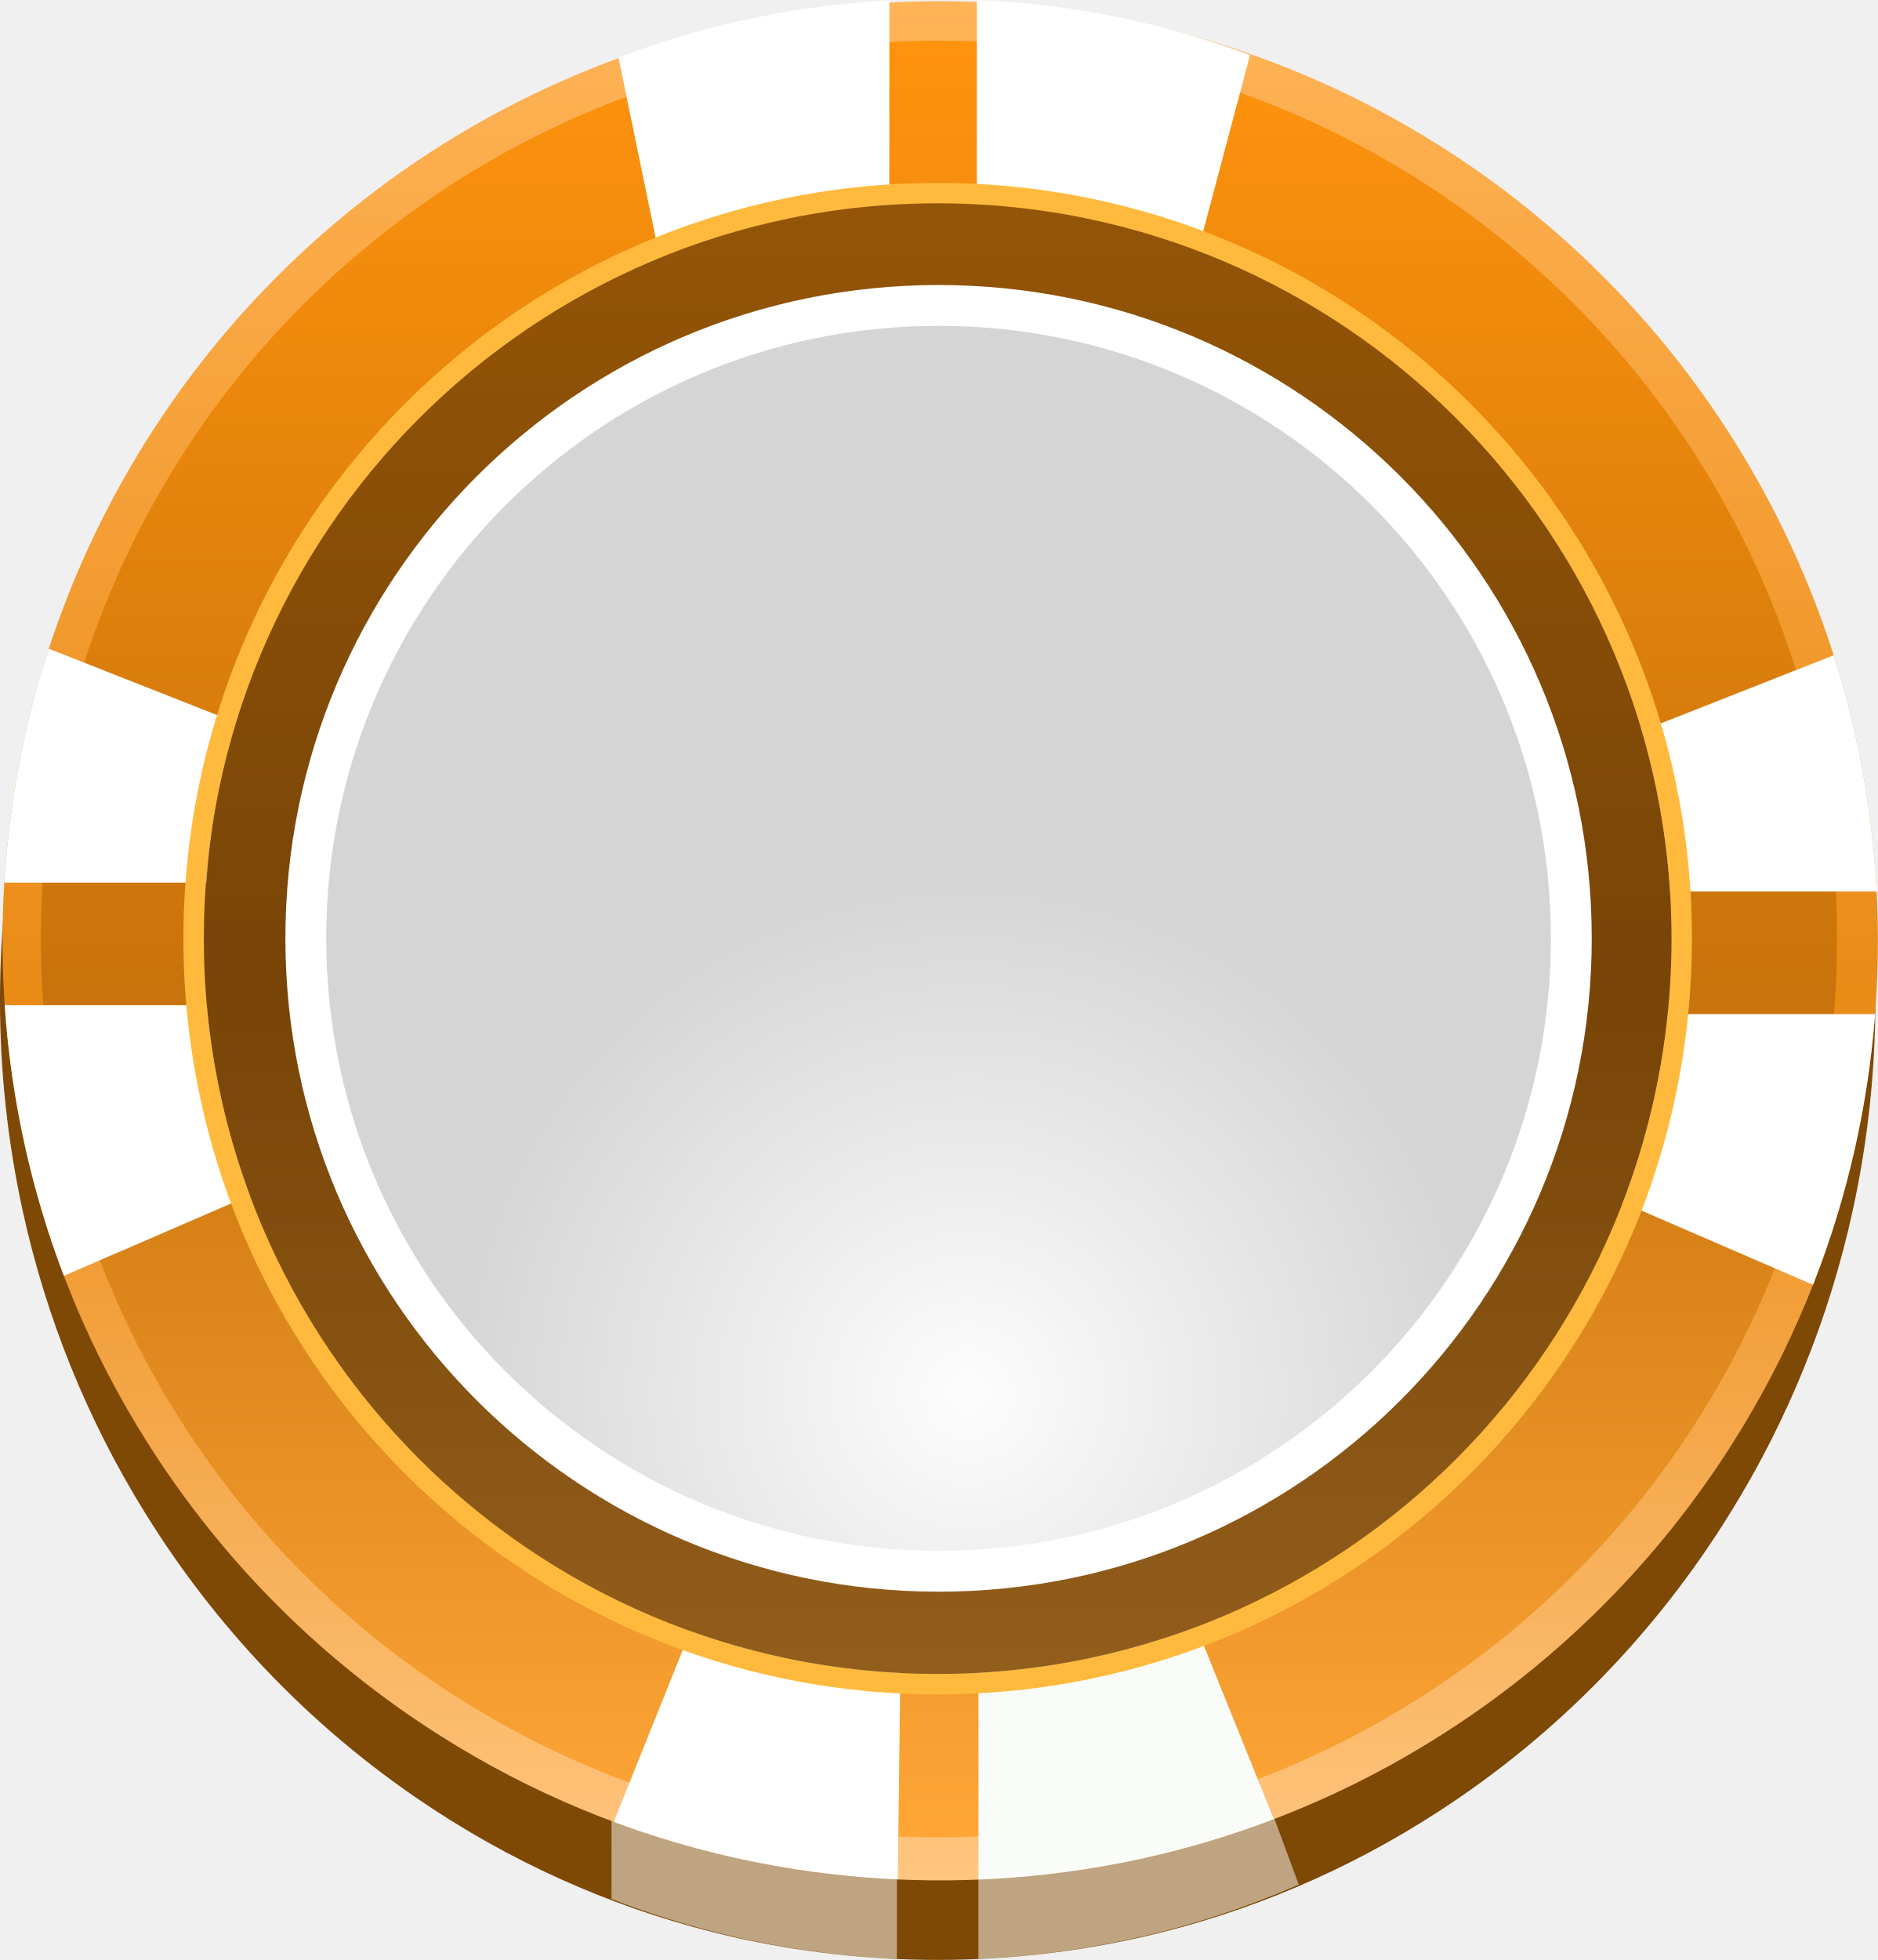
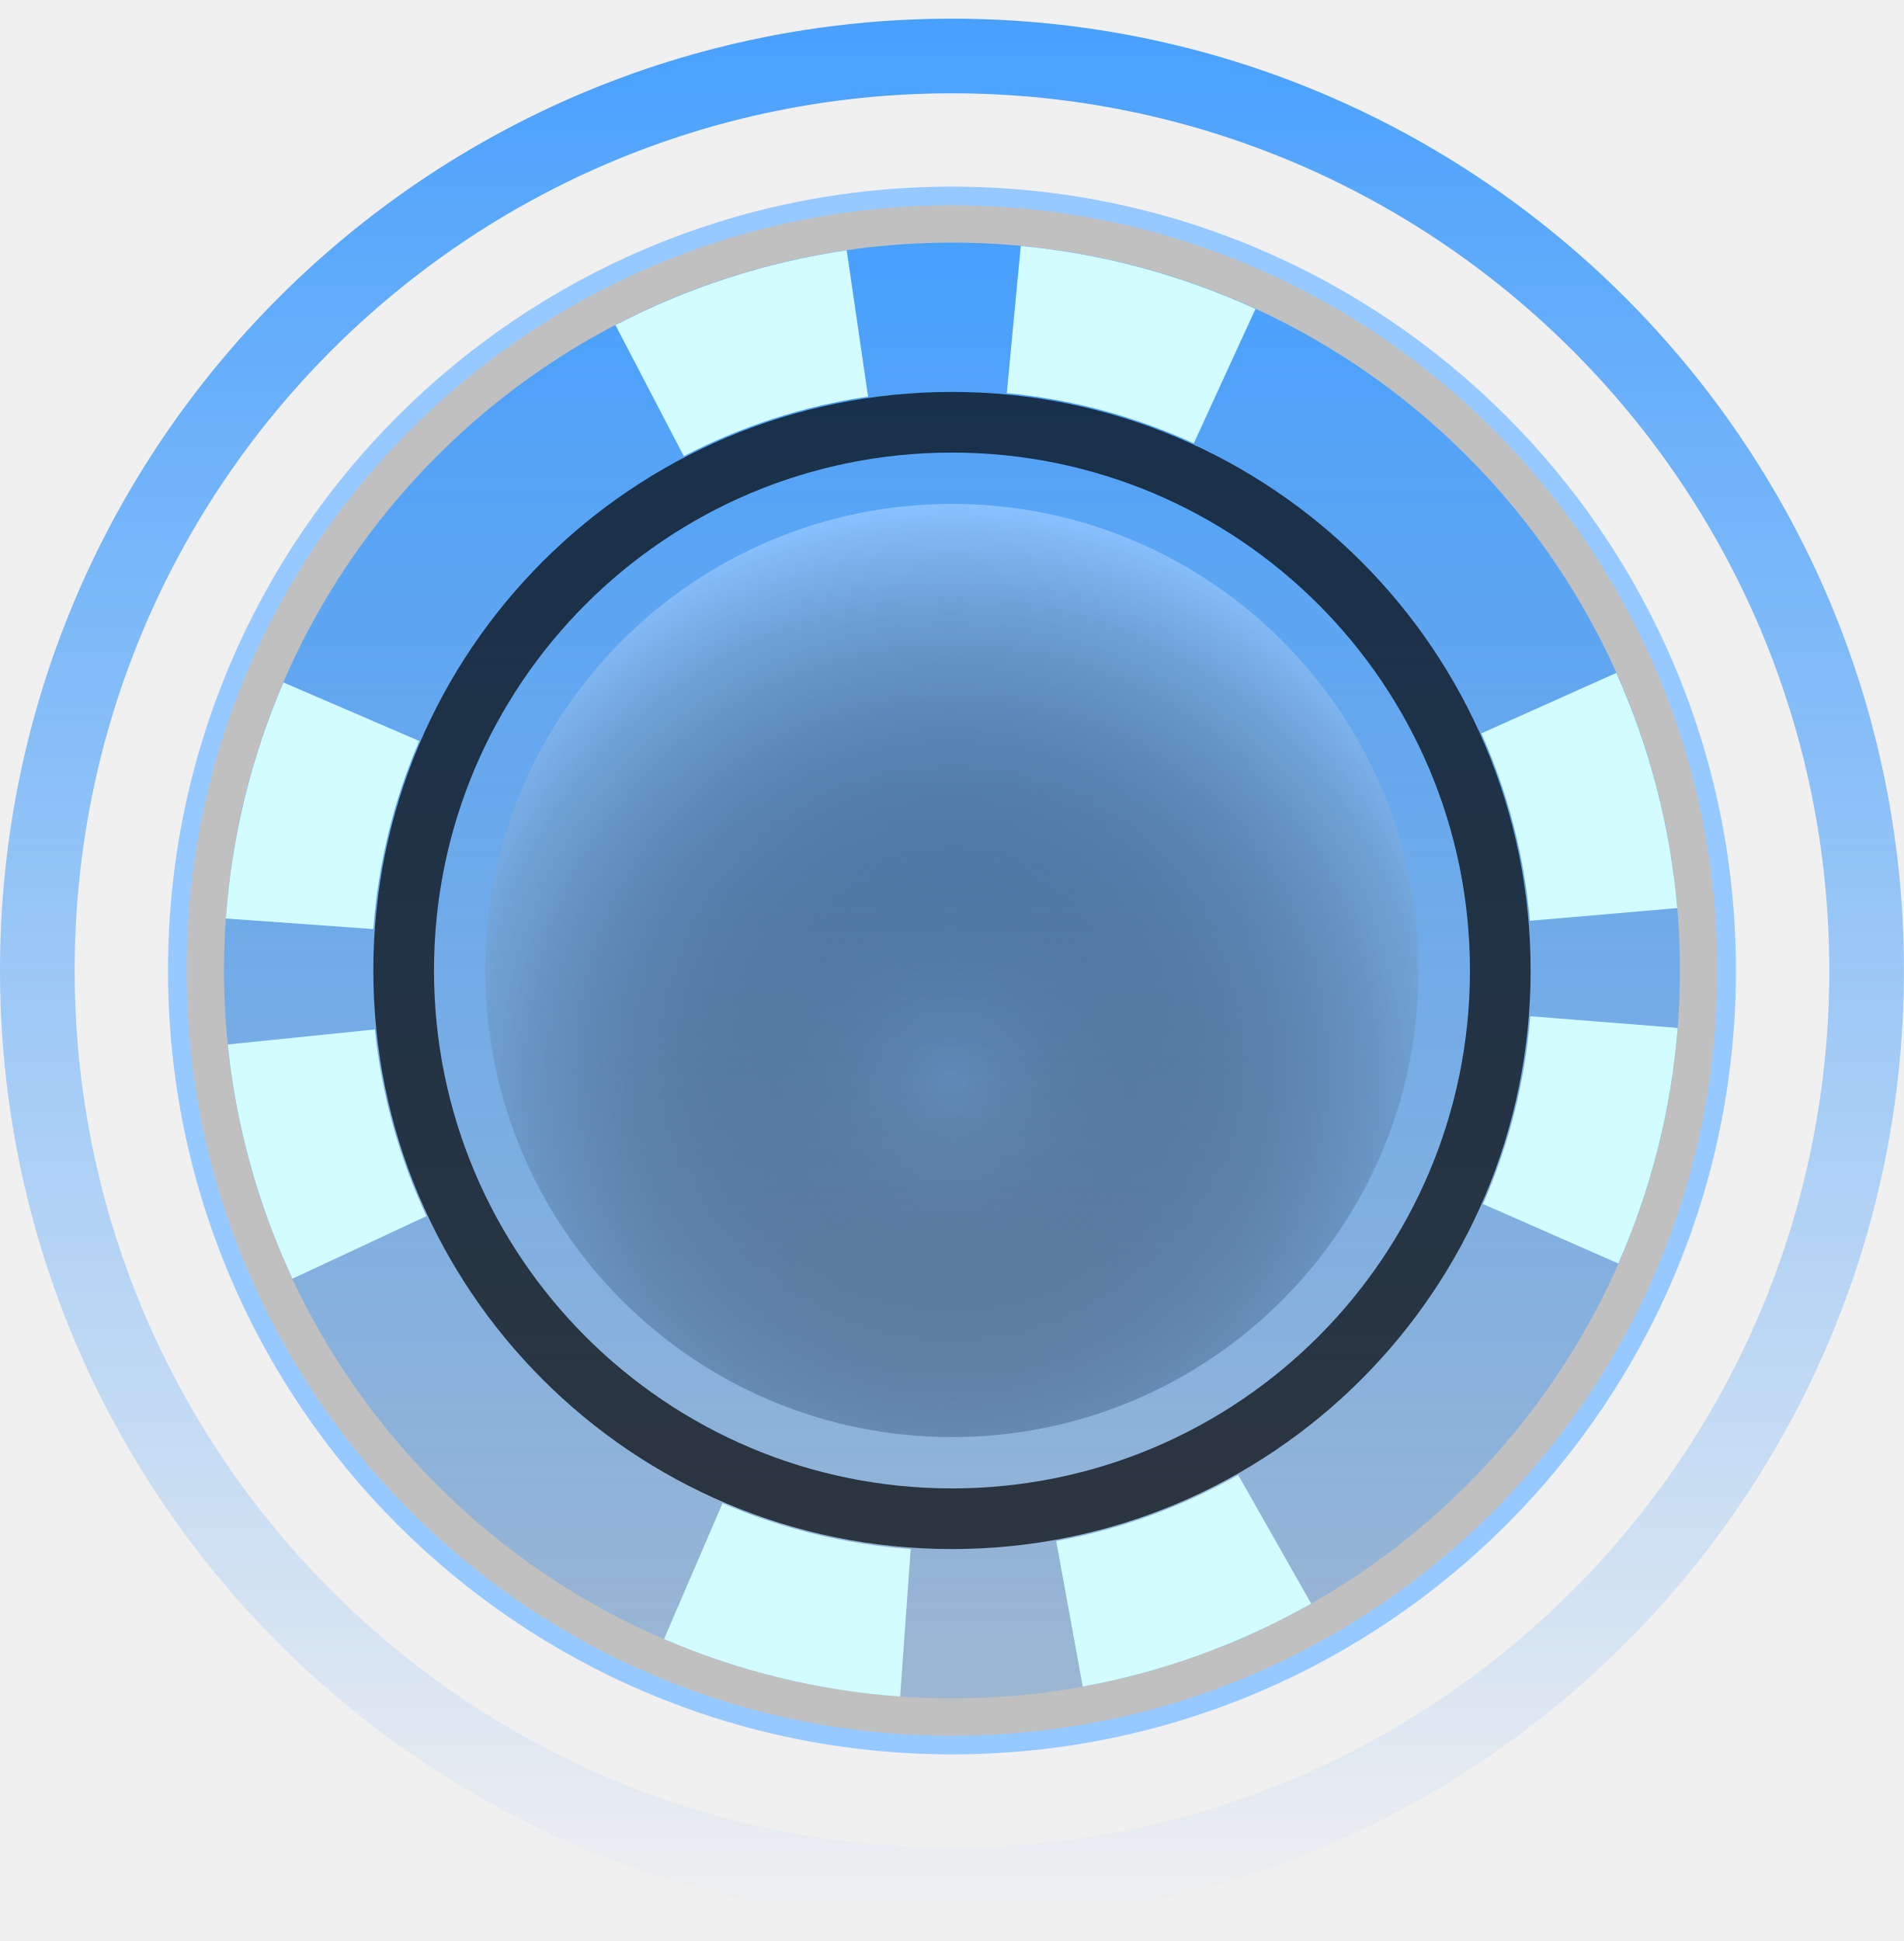
- <svg xmlns="http://www.w3.org/2000/svg" width="46" height="48" viewBox="0 0 46 48" fill="none">
-   <path d="M45.938 24.488C45.94 26.227 45.753 27.961 45.381 29.658C44.807 32.28 43.793 34.781 42.385 37.049C40.563 39.998 38.123 42.496 35.242 44.361C33.026 45.802 30.583 46.84 28.021 47.428C24.694 48.188 21.244 48.188 17.918 47.428C15.356 46.84 12.913 45.802 10.697 44.361C7.816 42.496 5.376 39.998 3.553 37.049C2.145 34.781 1.131 32.28 0.557 29.658C-0.186 26.252 -0.186 22.72 0.557 19.314C1.516 14.976 3.656 11.006 6.728 7.862C9.801 4.718 13.68 2.529 17.918 1.548C21.244 0.787 24.694 0.787 28.021 1.548C32.258 2.53 36.137 4.719 39.209 7.863C42.281 11.007 44.421 14.977 45.381 19.314C45.753 21.012 45.94 22.747 45.938 24.488Z" fill="#7E4805" />
-   <path d="M46 23.041C46.001 24.743 45.814 26.44 45.443 28.101C44.869 30.667 43.855 33.115 42.447 35.335C40.624 38.221 38.184 40.665 35.303 42.491C33.087 43.901 30.644 44.917 28.082 45.492C24.756 46.236 21.306 46.236 17.979 45.492C15.417 44.917 12.974 43.901 10.758 42.491C7.877 40.665 5.437 38.221 3.615 35.335C2.207 33.115 1.193 30.667 0.619 28.101C-0.124 24.767 -0.124 21.31 0.619 17.976C1.578 13.732 3.717 9.846 6.79 6.768C9.862 3.691 13.742 1.549 17.979 0.589C21.306 -0.156 24.756 -0.156 28.082 0.589C32.319 1.55 36.198 3.693 39.27 6.77C42.343 9.847 44.483 13.732 45.443 17.976C45.815 19.639 46.001 21.337 46 23.041Z" fill="url(#paint0_linear_10187_103599)" />
-   <path d="M45 22.998C45.001 24.625 44.822 26.248 44.466 27.836C43.916 30.29 42.945 32.63 41.597 34.752C39.851 37.512 37.514 39.849 34.755 41.594C32.632 42.943 30.292 43.914 27.838 44.464C24.652 45.176 21.348 45.176 18.162 44.464C15.708 43.914 13.368 42.943 11.245 41.594C8.486 39.849 6.149 37.512 4.403 34.752C3.055 32.63 2.084 30.29 1.534 27.836C0.822 24.649 0.822 21.343 1.534 18.156C2.452 14.097 4.502 10.382 7.444 7.44C10.387 4.498 14.103 2.449 18.162 1.531C21.348 0.82 24.652 0.82 27.838 1.531C31.896 2.45 35.612 4.499 38.554 7.441C41.497 10.383 43.547 14.098 44.466 18.156C44.822 19.745 45.001 21.369 45 22.998Z" fill="url(#paint1_linear_10187_103599)" />
-   <path fill-rule="evenodd" clip-rule="evenodd" d="M23.967 46.031V47.975C25.328 47.914 26.684 47.727 28.02 47.415C29.32 47.111 30.59 46.688 31.814 46.153L31.219 44.545C30.199 44.935 29.151 45.252 28.082 45.492C26.725 45.796 25.348 45.975 23.967 46.031Z" fill="white" fill-opacity="0.5" />
-   <path fill-rule="evenodd" clip-rule="evenodd" d="M14.98 44.597L14.979 46.506C15.937 46.877 16.918 47.181 17.918 47.415C19.254 47.727 20.61 47.914 21.97 47.975V46.026C20.631 45.965 19.296 45.787 17.979 45.492C16.958 45.263 15.956 44.964 14.98 44.597Z" fill="white" fill-opacity="0.5" />
-   <path fill-rule="evenodd" clip-rule="evenodd" d="M44.918 16.047C45.12 16.68 45.296 17.324 45.443 17.976C45.727 19.245 45.903 20.535 45.97 21.833H40.909C40.823 20.475 40.587 19.158 40.218 17.899L44.918 16.047Z" fill="white" />
-   <path fill-rule="evenodd" clip-rule="evenodd" d="M39.753 29.45C40.313 27.993 40.688 26.445 40.852 24.834H45.932C45.847 25.932 45.684 27.024 45.443 28.101C45.186 29.249 44.841 30.374 44.412 31.465L39.753 29.45Z" fill="white" />
-   <path fill-rule="evenodd" clip-rule="evenodd" d="M23.929 -0.002C25.302 0.057 26.671 0.245 28.02 0.559C28.904 0.769 29.773 1.031 30.621 1.346L29.352 6.119C27.653 5.361 25.83 4.898 23.929 4.78V-0.002Z" fill="white" />
-   <path fill-rule="evenodd" clip-rule="evenodd" d="M21.785 0.009V4.796C19.806 4.947 17.915 5.473 16.162 6.315L15.15 1.407C16.052 1.066 16.976 0.782 17.918 0.559C19.194 0.262 20.487 0.078 21.785 0.009Z" fill="white" />
-   <path fill-rule="evenodd" clip-rule="evenodd" d="M5.066 24.617C5.211 26.241 5.572 27.804 6.12 29.275L1.564 31.245C1.175 30.223 0.858 29.172 0.619 28.101C0.362 26.951 0.194 25.786 0.115 24.617H5.066Z" fill="white" />
-   <path fill-rule="evenodd" clip-rule="evenodd" d="M0.105 21.616C0.18 20.395 0.351 19.177 0.619 17.976C0.778 17.269 0.971 16.572 1.195 15.887L5.751 17.682C5.382 18.942 5.146 20.258 5.06 21.616H0.105Z" fill="white" />
-   <path fill-rule="evenodd" clip-rule="evenodd" d="M23.968 40.967C25.837 40.865 27.631 40.476 29.305 39.844L31.204 44.551C30.189 44.939 29.146 45.253 28.082 45.492C26.726 45.796 25.349 45.975 23.968 46.031V40.967Z" fill="#F9FCF8" />
-   <path fill-rule="evenodd" clip-rule="evenodd" d="M16.91 39.946C18.53 40.527 20.258 40.882 22.055 40.972L21.992 46.027C20.646 45.966 19.303 45.788 17.98 45.492C16.977 45.267 15.993 44.975 15.034 44.617L16.91 39.946Z" fill="white" />
-   <path d="M22.969 41.245C33.036 41.245 41.195 33.07 41.195 22.987C41.195 12.904 33.036 4.729 22.969 4.729C12.903 4.729 4.743 12.904 4.743 22.987C4.743 33.07 12.903 41.245 22.969 41.245Z" fill="black" fill-opacity="0.4" stroke="#FFBA3D" stroke-width="0.5" />
-   <path d="M38.491 22.98C38.491 31.54 31.551 38.48 22.991 38.48C14.43 38.48 7.491 31.54 7.491 22.98C7.491 14.42 14.43 7.48 22.991 7.48C31.551 7.48 38.491 14.42 38.491 22.98Z" fill="url(#paint2_radial_10187_103599)" stroke="white" />
+ <svg xmlns="http://www.w3.org/2000/svg" width="51" height="52" viewBox="0 0 51 52" fill="none">
+   <path fill-rule="evenodd" clip-rule="evenodd" d="M2 26C2 38.979 12.521 49.5 25.5 49.5C38.479 49.5 49 38.979 49 26C49 13.021 38.479 2.5 25.5 2.5C12.521 2.5 2 13.021 2 26ZM25.5 0.5C11.417 0.5 0 11.917 0 26C0 40.083 11.417 51.5 25.5 51.5C39.583 51.5 51 40.083 51 26C51 11.917 39.583 0.5 25.5 0.5Z" fill="url(#paint0_linear_10472_18568)" />
+   <path fill-rule="evenodd" clip-rule="evenodd" d="M25.5 47C13.902 47 4.5 37.598 4.5 26C4.5 14.402 13.902 5 25.5 5C37.098 5 46.5 14.402 46.5 26C46.5 37.598 37.098 47 25.5 47ZM25.5 5.5C14.178 5.5 5 14.678 5 26C5 37.322 14.178 46.5 25.5 46.5C36.822 46.5 46 37.322 46 26C46 14.678 36.822 5.5 25.5 5.5Z" fill="#96C9FF" />
+   <path d="M5 26C5 14.678 14.178 5.5 25.5 5.5C36.822 5.5 46 14.678 46 26C46 37.322 36.822 46.5 25.5 46.5C14.178 46.5 5 37.322 5 26Z" fill="black" fill-opacity="0.2" />
+   <path d="M6 26C6 15.23 14.73 6.5 25.5 6.5C36.27 6.5 45 15.23 45 26C45 36.77 36.27 45.5 25.5 45.5C14.73 45.5 6 36.77 6 26Z" fill="url(#paint1_linear_10472_18568)" />
+   <path d="M41 26C41 17.44 34.06 10.5 25.5 10.5C16.94 10.5 10 17.44 10 26C10 34.56 16.94 41.5 25.5 41.5C34.06 41.5 41 34.56 41 26ZM11.625 26C11.625 18.337 17.837 12.125 25.5 12.125C33.163 12.125 39.375 18.337 39.375 26C39.375 33.663 33.163 39.875 25.5 39.875C17.837 39.875 11.625 33.663 11.625 26Z" fill="black" fill-opacity="0.7" />
+   <circle cx="12.5" cy="12.5" r="12.5" transform="matrix(1 0 0 -1 13 38.5)" fill="url(#paint2_radial_10472_18568)" />
+   <path fill-rule="evenodd" clip-rule="evenodd" d="M27.343 6.588C29.518 6.794 31.643 7.365 33.63 8.276L31.978 11.877C30.395 11.151 28.702 10.696 26.968 10.532L27.343 6.588ZM35.122 42.961C33.221 44.039 31.153 44.791 29.003 45.183L28.292 41.286C30.005 40.973 31.653 40.375 33.167 39.516L35.122 42.961ZM17.787 43.911C19.794 44.775 21.932 45.296 24.112 45.451L24.394 41.5C22.657 41.376 20.953 40.961 19.354 40.272L17.787 43.911ZM16.486 8.709C18.424 7.699 20.518 7.021 22.68 6.705L23.253 10.625C21.53 10.877 19.862 11.416 18.317 12.221L16.486 8.709ZM6.101 27.982C6.323 30.156 6.909 32.277 7.834 34.257L11.423 32.58C10.686 31.002 10.219 29.312 10.042 27.579L6.101 27.982ZM6.05 24.607C6.206 22.427 6.727 20.29 7.592 18.283L11.23 19.851C10.541 21.45 10.126 23.153 10.001 24.89L6.05 24.607ZM44.939 27.538C44.767 29.716 44.23 31.85 43.35 33.85L39.724 32.256C40.425 30.662 40.853 28.961 40.99 27.225L44.939 27.538ZM44.928 24.328C44.741 22.151 44.189 20.021 43.295 18.027L39.68 19.647C40.392 21.236 40.832 22.933 40.981 24.668L44.928 24.328Z" fill="#D2FCFF" />
  <defs>
-     <linearGradient id="paint0_linear_10187_103599" x1="23.031" y1="0.031" x2="23.031" y2="46.05" gradientUnits="userSpaceOnUse">
-       <stop stop-color="#FFB457" />
-       <stop offset="0.529" stop-color="#EA8B16" />
-       <stop offset="1" stop-color="#FFC680" />
+     <linearGradient id="paint0_linear_10472_18568" x1="25.5" y1="0.5" x2="25.5" y2="51.5" gradientUnits="userSpaceOnUse">
+       <stop stop-color="#48A0FD" />
+       <stop offset="1" stop-color="#48A0FD" stop-opacity="0" />
    </linearGradient>
-     <linearGradient id="paint1_linear_10187_103599" x1="23" y1="0.998" x2="23" y2="44.998" gradientUnits="userSpaceOnUse">
-       <stop stop-color="#FF930D" />
-       <stop offset="0.529" stop-color="#C8730B" />
-       <stop offset="1" stop-color="#FFA637" />
+     <linearGradient id="paint1_linear_10472_18568" x1="24.407" y1="6.5" x2="24.407" y2="45.5" gradientUnits="userSpaceOnUse">
+       <stop stop-color="#48A0FD" />
+       <stop offset="1" stop-color="#48A0FD" stop-opacity="0.3" />
    </linearGradient>
-     <radialGradient id="paint2_radial_10187_103599" cx="0" cy="0" r="1" gradientUnits="userSpaceOnUse" gradientTransform="translate(23.7151 34.083) rotate(90) scale(15.3089)">
-       <stop stop-color="#FDFDFD" />
-       <stop offset="0.825" stop-color="#D5D5D5" />
+     <radialGradient id="paint2_radial_10472_18568" cx="0" cy="0" r="1" gradientUnits="userSpaceOnUse" gradientTransform="translate(12.5 9.52285) rotate(90) scale(15.4772)">
+       <stop stop-opacity="0.2" />
+       <stop offset="1" stop-color="#89C2FF" />
    </radialGradient>
  </defs>
</svg>
